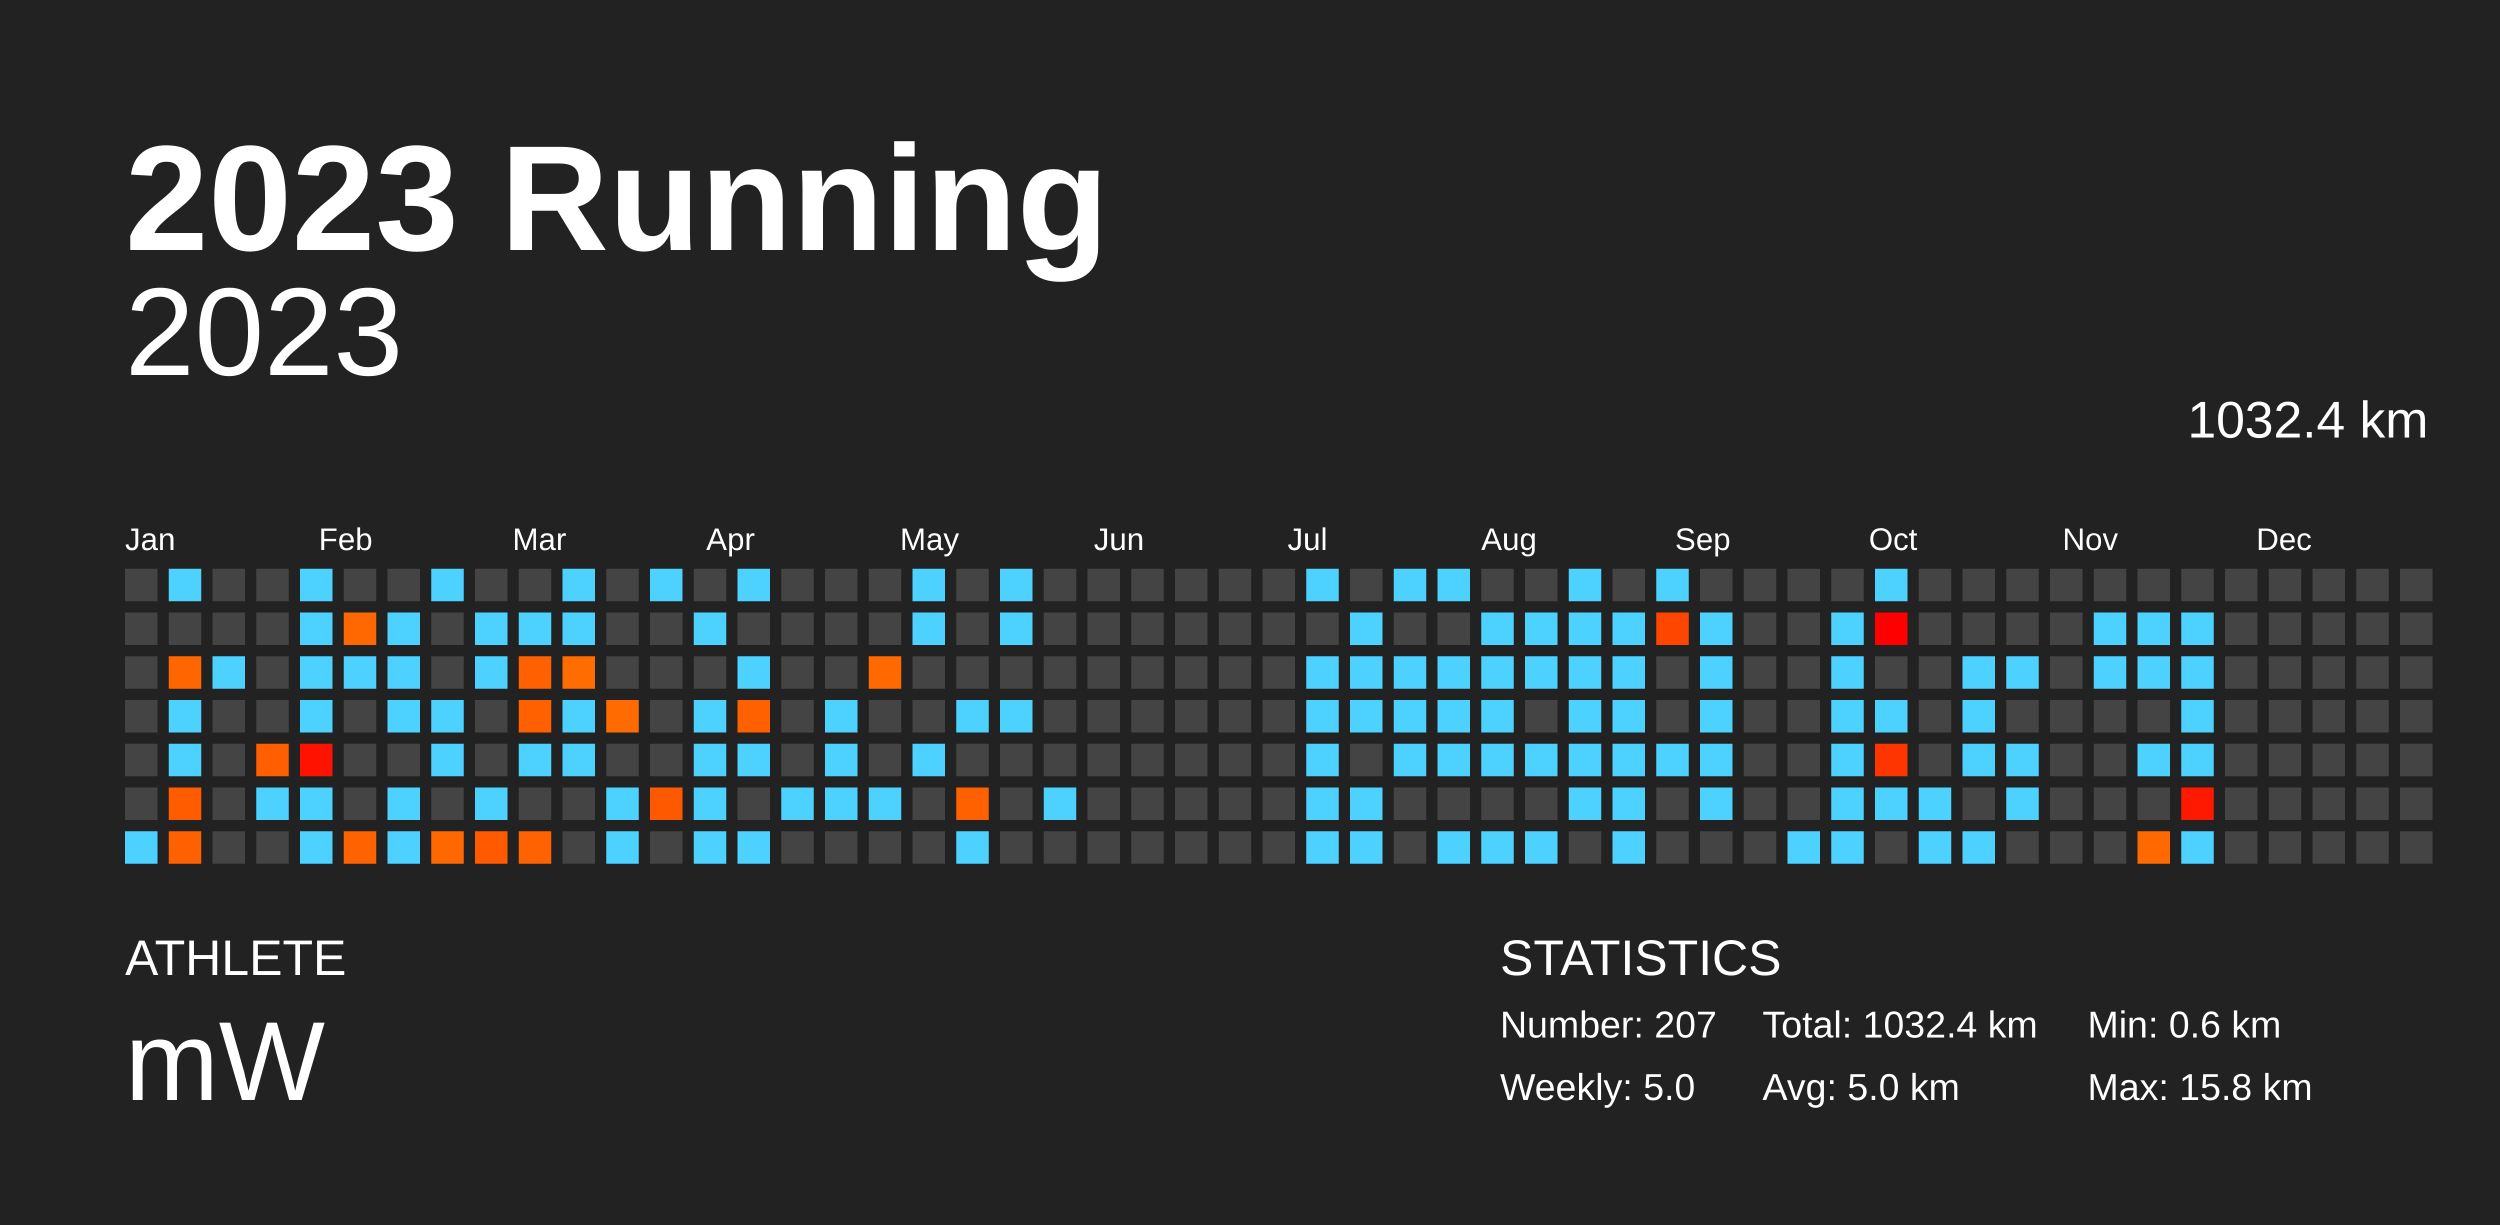
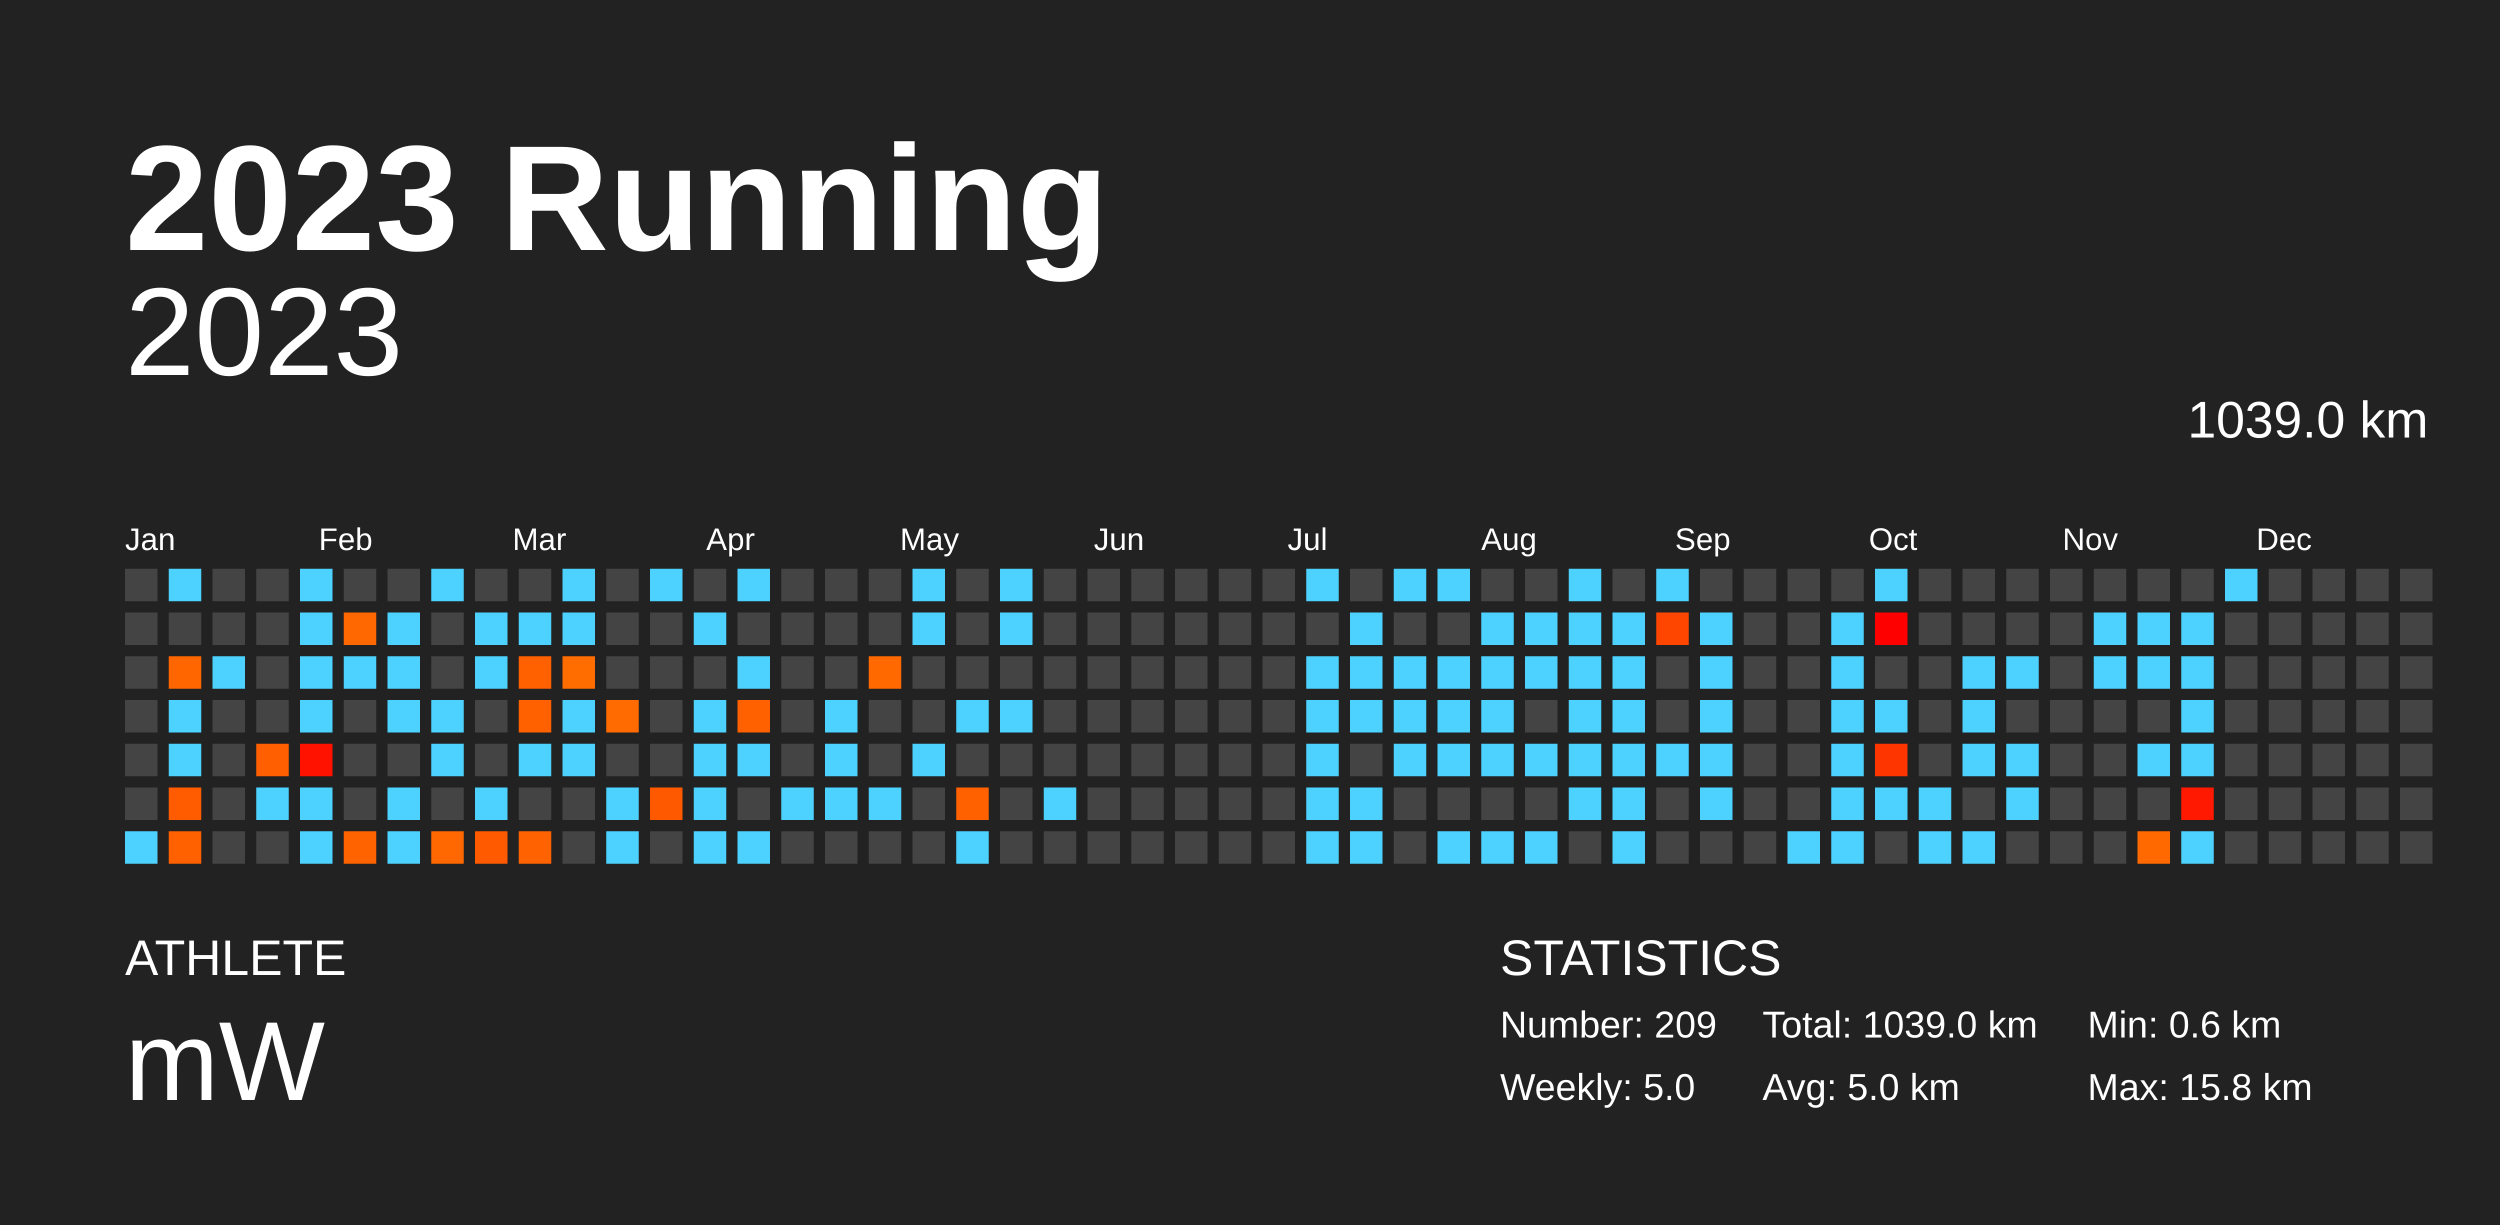
<svg xmlns="http://www.w3.org/2000/svg" baseProfile="full" height="98mm" version="1.1" viewBox="0,0,200,98" width="200mm">
  <defs />
  <rect fill="#222222" height="98" width="200" x="0" y="0" />
  <text fill="#FFFFFF" style="font-size:12px; font-family:Arial; font-weight:bold;" x="10" y="20">2023 Running</text>
  <text fill="#FFFFFF" style="font-size:4px; font-family:Arial" x="10" y="78">ATHLETE</text>
  <text fill="#FFFFFF" style="font-size:9px; font-family:Arial" x="10" y="88">mW</text>
  <text fill="#FFFFFF" style="font-size:4px; font-family:Arial" x="120" y="78">STATISTICS</text>
-   <text fill="#FFFFFF" style="font-size:3px; font-family:Arial" x="120" y="83">Number: 207</text>
+   <text fill="#FFFFFF" style="font-size:3px; font-family:Arial" x="120" y="83">Number: 209</text>
  <text fill="#FFFFFF" style="font-size:3px; font-family:Arial" x="120" y="88">Weekly: 5.0</text>
-   <text fill="#FFFFFF" style="font-size:3px; font-family:Arial" x="141" y="83">Total: 1032.4 km</text>
+   <text fill="#FFFFFF" style="font-size:3px; font-family:Arial" x="141" y="83">Total: 1039.0 km</text>
  <text fill="#FFFFFF" style="font-size:3px; font-family:Arial" x="141" y="88">Avg: 5.0 km</text>
  <text fill="#FFFFFF" style="font-size:3px; font-family:Arial" x="167" y="83">Min: 0.6 km</text>
  <text fill="#FFFFFF" style="font-size:3px; font-family:Arial" x="167" y="88">Max: 15.8 km</text>
  <text alignment-baseline="hanging" fill="#FFFFFF" style="font-size:10.0px; font-family:Arial;" x="10" y="30">2023</text>
-   <text alignment-baseline="hanging" fill="#FFFFFF" style="font-size:4.125px; font-family:Arial;" x="175" y="35">1032.4 km</text>
+   <text alignment-baseline="hanging" fill="#FFFFFF" style="font-size:4.125px; font-family:Arial;" x="175" y="35">1039.0 km</text>
  <text fill="#FFFFFF" style="font-size:2.5px; font-family:Arial" x="10.0" y="44">Jan</text>
  <text fill="#FFFFFF" style="font-size:2.5px; font-family:Arial" x="25.5" y="44">Feb</text>
  <text fill="#FFFFFF" style="font-size:2.5px; font-family:Arial" x="41.0" y="44">Mar</text>
  <text fill="#FFFFFF" style="font-size:2.5px; font-family:Arial" x="56.5" y="44">Apr</text>
  <text fill="#FFFFFF" style="font-size:2.5px; font-family:Arial" x="72.0" y="44">May</text>
  <text fill="#FFFFFF" style="font-size:2.5px; font-family:Arial" x="87.5" y="44">Jun</text>
  <text fill="#FFFFFF" style="font-size:2.5px; font-family:Arial" x="103.0" y="44">Jul</text>
  <text fill="#FFFFFF" style="font-size:2.5px; font-family:Arial" x="118.5" y="44">Aug</text>
  <text fill="#FFFFFF" style="font-size:2.5px; font-family:Arial" x="134.0" y="44">Sep</text>
  <text fill="#FFFFFF" style="font-size:2.5px; font-family:Arial" x="149.5" y="44">Oct</text>
  <text fill="#FFFFFF" style="font-size:2.5px; font-family:Arial" x="165.0" y="44">Nov</text>
  <text fill="#FFFFFF" style="font-size:2.5px; font-family:Arial" x="180.5" y="44">Dec</text>
  <rect fill="#444444" height="2.6" width="2.6" x="10.0" y="45.5" />
  <rect fill="#444444" height="2.6" width="2.6" x="10.0" y="49.0" />
  <rect fill="#444444" height="2.6" width="2.6" x="10.0" y="52.5" />
  <rect fill="#444444" height="2.6" width="2.6" x="10.0" y="56.0" />
  <rect fill="#444444" height="2.6" width="2.6" x="10.0" y="59.5" />
  <rect fill="#444444" height="2.6" width="2.6" x="10.0" y="63.0" />
  <rect fill="#4dd2ff" height="2.6" width="2.6" x="10.0" y="66.5" />
  <rect fill="#4dd2ff" height="2.6" width="2.6" x="13.5" y="45.5" />
  <rect fill="#444444" height="2.6" width="2.6" x="13.5" y="49.0" />
  <rect fill="#ff6600" height="2.6" width="2.6" x="13.5" y="52.5" />
  <rect fill="#4dd2ff" height="2.6" width="2.6" x="13.5" y="56.0" />
  <rect fill="#4dd2ff" height="2.6" width="2.6" x="13.5" y="59.5" />
  <rect fill="#ff5c00" height="2.6" width="2.6" x="13.5" y="63.0" />
  <rect fill="#ff6100" height="2.6" width="2.6" x="13.5" y="66.5" />
  <rect fill="#444444" height="2.6" width="2.6" x="17.0" y="45.5" />
  <rect fill="#444444" height="2.6" width="2.6" x="17.0" y="49.0" />
  <rect fill="#4dd2ff" height="2.6" width="2.6" x="17.0" y="52.5" />
  <rect fill="#444444" height="2.6" width="2.6" x="17.0" y="56.0" />
  <rect fill="#444444" height="2.6" width="2.6" x="17.0" y="59.5" />
  <rect fill="#444444" height="2.6" width="2.6" x="17.0" y="63.0" />
  <rect fill="#444444" height="2.6" width="2.6" x="17.0" y="66.5" />
  <rect fill="#444444" height="2.6" width="2.6" x="20.5" y="45.5" />
  <rect fill="#444444" height="2.6" width="2.6" x="20.5" y="49.0" />
  <rect fill="#444444" height="2.6" width="2.6" x="20.5" y="52.5" />
  <rect fill="#444444" height="2.6" width="2.6" x="20.5" y="56.0" />
  <rect fill="#ff5f00" height="2.6" width="2.6" x="20.5" y="59.5" />
  <rect fill="#4dd2ff" height="2.6" width="2.6" x="20.5" y="63.0" />
  <rect fill="#444444" height="2.6" width="2.6" x="20.5" y="66.5" />
  <rect fill="#4dd2ff" height="2.6" width="2.6" x="24.0" y="45.5" />
  <rect fill="#4dd2ff" height="2.6" width="2.6" x="24.0" y="49.0" />
  <rect fill="#4dd2ff" height="2.6" width="2.6" x="24.0" y="52.5" />
  <rect fill="#4dd2ff" height="2.6" width="2.6" x="24.0" y="56.0" />
  <rect fill="#ff1300" height="2.6" width="2.6" x="24.0" y="59.5" />
  <rect fill="#4dd2ff" height="2.6" width="2.6" x="24.0" y="63.0" />
  <rect fill="#4dd2ff" height="2.6" width="2.6" x="24.0" y="66.5" />
  <rect fill="#444444" height="2.6" width="2.6" x="27.5" y="45.5" />
  <rect fill="#ff6800" height="2.6" width="2.6" x="27.5" y="49.0" />
  <rect fill="#4dd2ff" height="2.6" width="2.6" x="27.5" y="52.5" />
  <rect fill="#444444" height="2.6" width="2.6" x="27.5" y="56.0" />
  <rect fill="#444444" height="2.6" width="2.6" x="27.5" y="59.5" />
  <rect fill="#444444" height="2.6" width="2.6" x="27.5" y="63.0" />
  <rect fill="#ff6300" height="2.6" width="2.6" x="27.5" y="66.5" />
  <rect fill="#444444" height="2.6" width="2.6" x="31.0" y="45.5" />
  <rect fill="#4dd2ff" height="2.6" width="2.6" x="31.0" y="49.0" />
  <rect fill="#4dd2ff" height="2.6" width="2.6" x="31.0" y="52.5" />
  <rect fill="#4dd2ff" height="2.6" width="2.6" x="31.0" y="56.0" />
  <rect fill="#444444" height="2.6" width="2.6" x="31.0" y="59.5" />
  <rect fill="#4dd2ff" height="2.6" width="2.6" x="31.0" y="63.0" />
  <rect fill="#4dd2ff" height="2.6" width="2.6" x="31.0" y="66.5" />
  <rect fill="#4dd2ff" height="2.6" width="2.6" x="34.5" y="45.5" />
  <rect fill="#444444" height="2.6" width="2.6" x="34.5" y="49.0" />
  <rect fill="#444444" height="2.6" width="2.6" x="34.5" y="52.5" />
  <rect fill="#4dd2ff" height="2.6" width="2.6" x="34.5" y="56.0" />
  <rect fill="#4dd2ff" height="2.6" width="2.6" x="34.5" y="59.5" />
  <rect fill="#444444" height="2.6" width="2.6" x="34.5" y="63.0" />
  <rect fill="#ff6700" height="2.6" width="2.6" x="34.5" y="66.5" />
  <rect fill="#444444" height="2.6" width="2.6" x="38.0" y="45.5" />
  <rect fill="#4dd2ff" height="2.6" width="2.6" x="38.0" y="49.0" />
  <rect fill="#4dd2ff" height="2.6" width="2.6" x="38.0" y="52.5" />
  <rect fill="#444444" height="2.6" width="2.6" x="38.0" y="56.0" />
  <rect fill="#444444" height="2.6" width="2.6" x="38.0" y="59.5" />
  <rect fill="#4dd2ff" height="2.6" width="2.6" x="38.0" y="63.0" />
  <rect fill="#ff5a00" height="2.6" width="2.6" x="38.0" y="66.5" />
  <rect fill="#444444" height="2.6" width="2.6" x="41.5" y="45.5" />
  <rect fill="#4dd2ff" height="2.6" width="2.6" x="41.5" y="49.0" />
  <rect fill="#ff6000" height="2.6" width="2.6" x="41.5" y="52.5" />
  <rect fill="#ff6100" height="2.6" width="2.6" x="41.5" y="56.0" />
  <rect fill="#4dd2ff" height="2.6" width="2.6" x="41.5" y="59.5" />
  <rect fill="#444444" height="2.6" width="2.6" x="41.5" y="63.0" />
  <rect fill="#ff6200" height="2.6" width="2.6" x="41.5" y="66.5" />
  <rect fill="#4dd2ff" height="2.6" width="2.6" x="45.0" y="45.5" />
  <rect fill="#4dd2ff" height="2.6" width="2.6" x="45.0" y="49.0" />
  <rect fill="#ff6c00" height="2.6" width="2.6" x="45.0" y="52.5" />
  <rect fill="#4dd2ff" height="2.6" width="2.6" x="45.0" y="56.0" />
  <rect fill="#4dd2ff" height="2.6" width="2.6" x="45.0" y="59.5" />
  <rect fill="#444444" height="2.6" width="2.6" x="45.0" y="63.0" />
  <rect fill="#444444" height="2.6" width="2.6" x="45.0" y="66.5" />
  <rect fill="#444444" height="2.6" width="2.6" x="48.5" y="45.5" />
  <rect fill="#444444" height="2.6" width="2.6" x="48.5" y="49.0" />
  <rect fill="#444444" height="2.6" width="2.6" x="48.5" y="52.5" />
  <rect fill="#ff6b00" height="2.6" width="2.6" x="48.5" y="56.0" />
  <rect fill="#444444" height="2.6" width="2.6" x="48.5" y="59.5" />
  <rect fill="#4dd2ff" height="2.6" width="2.6" x="48.5" y="63.0" />
  <rect fill="#4dd2ff" height="2.6" width="2.6" x="48.5" y="66.5" />
  <rect fill="#4dd2ff" height="2.6" width="2.6" x="52.0" y="45.5" />
  <rect fill="#444444" height="2.6" width="2.6" x="52.0" y="49.0" />
  <rect fill="#444444" height="2.6" width="2.6" x="52.0" y="52.5" />
  <rect fill="#444444" height="2.6" width="2.6" x="52.0" y="56.0" />
  <rect fill="#444444" height="2.6" width="2.6" x="52.0" y="59.5" />
  <rect fill="#ff5900" height="2.6" width="2.6" x="52.0" y="63.0" />
  <rect fill="#444444" height="2.6" width="2.6" x="52.0" y="66.5" />
  <rect fill="#444444" height="2.6" width="2.6" x="55.5" y="45.5" />
  <rect fill="#4dd2ff" height="2.6" width="2.6" x="55.5" y="49.0" />
  <rect fill="#444444" height="2.6" width="2.6" x="55.5" y="52.5" />
  <rect fill="#4dd2ff" height="2.6" width="2.6" x="55.5" y="56.0" />
  <rect fill="#4dd2ff" height="2.6" width="2.6" x="55.5" y="59.5" />
  <rect fill="#4dd2ff" height="2.6" width="2.6" x="55.5" y="63.0" />
  <rect fill="#4dd2ff" height="2.6" width="2.6" x="55.5" y="66.5" />
  <rect fill="#4dd2ff" height="2.6" width="2.6" x="59.0" y="45.5" />
  <rect fill="#444444" height="2.6" width="2.6" x="59.0" y="49.0" />
  <rect fill="#4dd2ff" height="2.6" width="2.6" x="59.0" y="52.5" />
  <rect fill="#ff6000" height="2.6" width="2.6" x="59.0" y="56.0" />
  <rect fill="#4dd2ff" height="2.6" width="2.6" x="59.0" y="59.5" />
  <rect fill="#444444" height="2.6" width="2.6" x="59.0" y="63.0" />
  <rect fill="#4dd2ff" height="2.6" width="2.6" x="59.0" y="66.5" />
  <rect fill="#444444" height="2.6" width="2.6" x="62.5" y="45.5" />
  <rect fill="#444444" height="2.6" width="2.6" x="62.5" y="49.0" />
  <rect fill="#444444" height="2.6" width="2.6" x="62.5" y="52.5" />
  <rect fill="#444444" height="2.6" width="2.6" x="62.5" y="56.0" />
  <rect fill="#444444" height="2.6" width="2.6" x="62.5" y="59.5" />
  <rect fill="#4dd2ff" height="2.6" width="2.6" x="62.5" y="63.0" />
  <rect fill="#444444" height="2.6" width="2.6" x="62.5" y="66.5" />
  <rect fill="#444444" height="2.6" width="2.6" x="66.0" y="45.5" />
  <rect fill="#444444" height="2.6" width="2.6" x="66.0" y="49.0" />
  <rect fill="#444444" height="2.6" width="2.6" x="66.0" y="52.5" />
  <rect fill="#4dd2ff" height="2.6" width="2.6" x="66.0" y="56.0" />
  <rect fill="#4dd2ff" height="2.6" width="2.6" x="66.0" y="59.5" />
  <rect fill="#4dd2ff" height="2.6" width="2.6" x="66.0" y="63.0" />
  <rect fill="#444444" height="2.6" width="2.6" x="66.0" y="66.5" />
  <rect fill="#444444" height="2.6" width="2.6" x="69.5" y="45.5" />
  <rect fill="#444444" height="2.6" width="2.6" x="69.5" y="49.0" />
  <rect fill="#ff6900" height="2.6" width="2.6" x="69.5" y="52.5" />
  <rect fill="#444444" height="2.6" width="2.6" x="69.5" y="56.0" />
  <rect fill="#444444" height="2.6" width="2.6" x="69.5" y="59.5" />
  <rect fill="#4dd2ff" height="2.6" width="2.6" x="69.5" y="63.0" />
  <rect fill="#444444" height="2.6" width="2.6" x="69.5" y="66.5" />
  <rect fill="#4dd2ff" height="2.6" width="2.6" x="73.0" y="45.5" />
  <rect fill="#4dd2ff" height="2.6" width="2.6" x="73.0" y="49.0" />
  <rect fill="#444444" height="2.6" width="2.6" x="73.0" y="52.5" />
  <rect fill="#444444" height="2.6" width="2.6" x="73.0" y="56.0" />
  <rect fill="#4dd2ff" height="2.6" width="2.6" x="73.0" y="59.5" />
  <rect fill="#444444" height="2.6" width="2.6" x="73.0" y="63.0" />
  <rect fill="#444444" height="2.6" width="2.6" x="73.0" y="66.5" />
  <rect fill="#444444" height="2.6" width="2.6" x="76.5" y="45.5" />
  <rect fill="#444444" height="2.6" width="2.6" x="76.5" y="49.0" />
  <rect fill="#444444" height="2.6" width="2.6" x="76.5" y="52.5" />
  <rect fill="#4dd2ff" height="2.6" width="2.6" x="76.5" y="56.0" />
  <rect fill="#444444" height="2.6" width="2.6" x="76.5" y="59.5" />
  <rect fill="#ff6100" height="2.6" width="2.6" x="76.5" y="63.0" />
  <rect fill="#4dd2ff" height="2.6" width="2.6" x="76.5" y="66.5" />
  <rect fill="#4dd2ff" height="2.6" width="2.6" x="80.0" y="45.5" />
  <rect fill="#4dd2ff" height="2.6" width="2.6" x="80.0" y="49.0" />
  <rect fill="#444444" height="2.6" width="2.6" x="80.0" y="52.5" />
  <rect fill="#4dd2ff" height="2.6" width="2.6" x="80.0" y="56.0" />
  <rect fill="#444444" height="2.6" width="2.6" x="80.0" y="59.5" />
  <rect fill="#444444" height="2.6" width="2.6" x="80.0" y="63.0" />
  <rect fill="#444444" height="2.6" width="2.6" x="80.0" y="66.5" />
  <rect fill="#444444" height="2.6" width="2.6" x="83.5" y="45.5" />
  <rect fill="#444444" height="2.6" width="2.6" x="83.5" y="49.0" />
  <rect fill="#444444" height="2.6" width="2.6" x="83.5" y="52.5" />
  <rect fill="#444444" height="2.6" width="2.6" x="83.5" y="56.0" />
  <rect fill="#444444" height="2.6" width="2.6" x="83.5" y="59.5" />
  <rect fill="#4dd2ff" height="2.6" width="2.6" x="83.5" y="63.0" />
  <rect fill="#444444" height="2.6" width="2.6" x="83.5" y="66.5" />
  <rect fill="#444444" height="2.6" width="2.6" x="87.0" y="45.5" />
  <rect fill="#444444" height="2.6" width="2.6" x="87.0" y="49.0" />
  <rect fill="#444444" height="2.6" width="2.6" x="87.0" y="52.5" />
  <rect fill="#444444" height="2.6" width="2.6" x="87.0" y="56.0" />
  <rect fill="#444444" height="2.6" width="2.6" x="87.0" y="59.5" />
  <rect fill="#444444" height="2.6" width="2.6" x="87.0" y="63.0" />
  <rect fill="#444444" height="2.6" width="2.6" x="87.0" y="66.5" />
  <rect fill="#444444" height="2.6" width="2.6" x="90.5" y="45.5" />
  <rect fill="#444444" height="2.6" width="2.6" x="90.5" y="49.0" />
  <rect fill="#444444" height="2.6" width="2.6" x="90.5" y="52.5" />
  <rect fill="#444444" height="2.6" width="2.6" x="90.5" y="56.0" />
  <rect fill="#444444" height="2.6" width="2.6" x="90.5" y="59.5" />
  <rect fill="#444444" height="2.6" width="2.6" x="90.5" y="63.0" />
  <rect fill="#444444" height="2.6" width="2.6" x="90.5" y="66.5" />
  <rect fill="#444444" height="2.6" width="2.6" x="94.0" y="45.5" />
  <rect fill="#444444" height="2.6" width="2.6" x="94.0" y="49.0" />
  <rect fill="#444444" height="2.6" width="2.6" x="94.0" y="52.5" />
  <rect fill="#444444" height="2.6" width="2.6" x="94.0" y="56.0" />
  <rect fill="#444444" height="2.6" width="2.6" x="94.0" y="59.5" />
  <rect fill="#444444" height="2.6" width="2.6" x="94.0" y="63.0" />
  <rect fill="#444444" height="2.6" width="2.6" x="94.0" y="66.5" />
  <rect fill="#444444" height="2.6" width="2.6" x="97.5" y="45.5" />
  <rect fill="#444444" height="2.6" width="2.6" x="97.5" y="49.0" />
  <rect fill="#444444" height="2.6" width="2.6" x="97.5" y="52.5" />
  <rect fill="#444444" height="2.6" width="2.6" x="97.5" y="56.0" />
  <rect fill="#444444" height="2.6" width="2.6" x="97.5" y="59.5" />
  <rect fill="#444444" height="2.6" width="2.6" x="97.5" y="63.0" />
  <rect fill="#444444" height="2.6" width="2.6" x="97.5" y="66.5" />
  <rect fill="#444444" height="2.6" width="2.6" x="101.0" y="45.5" />
  <rect fill="#444444" height="2.6" width="2.6" x="101.0" y="49.0" />
  <rect fill="#444444" height="2.6" width="2.6" x="101.0" y="52.5" />
  <rect fill="#444444" height="2.6" width="2.6" x="101.0" y="56.0" />
  <rect fill="#444444" height="2.6" width="2.6" x="101.0" y="59.5" />
  <rect fill="#444444" height="2.6" width="2.6" x="101.0" y="63.0" />
  <rect fill="#444444" height="2.6" width="2.6" x="101.0" y="66.5" />
  <rect fill="#4dd2ff" height="2.6" width="2.6" x="104.5" y="45.5" />
  <rect fill="#444444" height="2.6" width="2.6" x="104.5" y="49.0" />
  <rect fill="#4dd2ff" height="2.6" width="2.6" x="104.5" y="52.5" />
  <rect fill="#4dd2ff" height="2.6" width="2.6" x="104.5" y="56.0" />
  <rect fill="#4dd2ff" height="2.6" width="2.6" x="104.5" y="59.5" />
  <rect fill="#4dd2ff" height="2.6" width="2.6" x="104.5" y="63.0" />
  <rect fill="#4dd2ff" height="2.6" width="2.6" x="104.5" y="66.5" />
  <rect fill="#444444" height="2.6" width="2.6" x="108.0" y="45.5" />
  <rect fill="#4dd2ff" height="2.6" width="2.6" x="108.0" y="49.0" />
  <rect fill="#4dd2ff" height="2.6" width="2.6" x="108.0" y="52.5" />
  <rect fill="#4dd2ff" height="2.6" width="2.6" x="108.0" y="56.0" />
  <rect fill="#444444" height="2.6" width="2.6" x="108.0" y="59.5" />
  <rect fill="#4dd2ff" height="2.6" width="2.6" x="108.0" y="63.0" />
  <rect fill="#4dd2ff" height="2.6" width="2.6" x="108.0" y="66.5" />
  <rect fill="#4dd2ff" height="2.6" width="2.6" x="111.5" y="45.5" />
  <rect fill="#444444" height="2.6" width="2.6" x="111.5" y="49.0" />
  <rect fill="#4dd2ff" height="2.6" width="2.6" x="111.5" y="52.5" />
  <rect fill="#4dd2ff" height="2.6" width="2.6" x="111.5" y="56.0" />
  <rect fill="#4dd2ff" height="2.6" width="2.6" x="111.5" y="59.5" />
  <rect fill="#444444" height="2.6" width="2.6" x="111.5" y="63.0" />
  <rect fill="#444444" height="2.6" width="2.6" x="111.5" y="66.5" />
  <rect fill="#4dd2ff" height="2.6" width="2.6" x="115.0" y="45.5" />
  <rect fill="#444444" height="2.6" width="2.6" x="115.0" y="49.0" />
  <rect fill="#4dd2ff" height="2.6" width="2.6" x="115.0" y="52.5" />
  <rect fill="#4dd2ff" height="2.6" width="2.6" x="115.0" y="56.0" />
  <rect fill="#4dd2ff" height="2.6" width="2.6" x="115.0" y="59.5" />
  <rect fill="#444444" height="2.6" width="2.6" x="115.0" y="63.0" />
  <rect fill="#4dd2ff" height="2.6" width="2.6" x="115.0" y="66.5" />
  <rect fill="#444444" height="2.6" width="2.6" x="118.5" y="45.5" />
  <rect fill="#4dd2ff" height="2.6" width="2.6" x="118.5" y="49.0" />
  <rect fill="#4dd2ff" height="2.6" width="2.6" x="118.5" y="52.5" />
  <rect fill="#4dd2ff" height="2.6" width="2.6" x="118.5" y="56.0" />
  <rect fill="#4dd2ff" height="2.6" width="2.6" x="118.5" y="59.5" />
  <rect fill="#444444" height="2.6" width="2.6" x="118.5" y="63.0" />
  <rect fill="#4dd2ff" height="2.6" width="2.6" x="118.5" y="66.5" />
  <rect fill="#444444" height="2.6" width="2.6" x="122.0" y="45.5" />
  <rect fill="#4dd2ff" height="2.6" width="2.6" x="122.0" y="49.0" />
  <rect fill="#4dd2ff" height="2.6" width="2.6" x="122.0" y="52.5" />
  <rect fill="#444444" height="2.6" width="2.6" x="122.0" y="56.0" />
  <rect fill="#4dd2ff" height="2.6" width="2.6" x="122.0" y="59.5" />
  <rect fill="#444444" height="2.6" width="2.6" x="122.0" y="63.0" />
  <rect fill="#4dd2ff" height="2.6" width="2.6" x="122.0" y="66.5" />
  <rect fill="#4dd2ff" height="2.6" width="2.6" x="125.5" y="45.5" />
  <rect fill="#4dd2ff" height="2.6" width="2.6" x="125.5" y="49.0" />
  <rect fill="#4dd2ff" height="2.6" width="2.6" x="125.5" y="52.5" />
  <rect fill="#4dd2ff" height="2.6" width="2.6" x="125.5" y="56.0" />
  <rect fill="#4dd2ff" height="2.6" width="2.6" x="125.5" y="59.5" />
  <rect fill="#4dd2ff" height="2.6" width="2.6" x="125.5" y="63.0" />
  <rect fill="#444444" height="2.6" width="2.6" x="125.5" y="66.5" />
  <rect fill="#444444" height="2.6" width="2.6" x="129.0" y="45.5" />
  <rect fill="#4dd2ff" height="2.6" width="2.6" x="129.0" y="49.0" />
  <rect fill="#4dd2ff" height="2.6" width="2.6" x="129.0" y="52.5" />
  <rect fill="#4dd2ff" height="2.6" width="2.6" x="129.0" y="56.0" />
  <rect fill="#4dd2ff" height="2.6" width="2.6" x="129.0" y="59.5" />
  <rect fill="#4dd2ff" height="2.6" width="2.6" x="129.0" y="63.0" />
  <rect fill="#4dd2ff" height="2.6" width="2.6" x="129.0" y="66.5" />
  <rect fill="#4dd2ff" height="2.6" width="2.6" x="132.5" y="45.5" />
  <rect fill="#ff4600" height="2.6" width="2.6" x="132.5" y="49.0" />
  <rect fill="#444444" height="2.6" width="2.6" x="132.5" y="52.5" />
  <rect fill="#444444" height="2.6" width="2.6" x="132.5" y="56.0" />
  <rect fill="#4dd2ff" height="2.6" width="2.6" x="132.5" y="59.5" />
  <rect fill="#444444" height="2.6" width="2.6" x="132.5" y="63.0" />
  <rect fill="#444444" height="2.6" width="2.6" x="132.5" y="66.5" />
  <rect fill="#444444" height="2.6" width="2.6" x="136.0" y="45.5" />
  <rect fill="#4dd2ff" height="2.6" width="2.6" x="136.0" y="49.0" />
  <rect fill="#4dd2ff" height="2.6" width="2.6" x="136.0" y="52.5" />
  <rect fill="#4dd2ff" height="2.6" width="2.6" x="136.0" y="56.0" />
  <rect fill="#4dd2ff" height="2.6" width="2.6" x="136.0" y="59.5" />
  <rect fill="#4dd2ff" height="2.6" width="2.6" x="136.0" y="63.0" />
  <rect fill="#444444" height="2.6" width="2.6" x="136.0" y="66.5" />
  <rect fill="#444444" height="2.6" width="2.6" x="139.5" y="45.5" />
  <rect fill="#444444" height="2.6" width="2.6" x="139.5" y="49.0" />
  <rect fill="#444444" height="2.6" width="2.6" x="139.5" y="52.5" />
  <rect fill="#444444" height="2.6" width="2.6" x="139.5" y="56.0" />
  <rect fill="#444444" height="2.6" width="2.6" x="139.5" y="59.5" />
  <rect fill="#444444" height="2.6" width="2.6" x="139.5" y="63.0" />
  <rect fill="#444444" height="2.6" width="2.6" x="139.5" y="66.5" />
  <rect fill="#444444" height="2.6" width="2.6" x="143.0" y="45.5" />
  <rect fill="#444444" height="2.6" width="2.6" x="143.0" y="49.0" />
  <rect fill="#444444" height="2.6" width="2.6" x="143.0" y="52.5" />
  <rect fill="#444444" height="2.6" width="2.6" x="143.0" y="56.0" />
  <rect fill="#444444" height="2.6" width="2.6" x="143.0" y="59.5" />
  <rect fill="#444444" height="2.6" width="2.6" x="143.0" y="63.0" />
  <rect fill="#4dd2ff" height="2.6" width="2.6" x="143.0" y="66.5" />
  <rect fill="#444444" height="2.6" width="2.6" x="146.5" y="45.5" />
  <rect fill="#4dd2ff" height="2.6" width="2.6" x="146.5" y="49.0" />
  <rect fill="#4dd2ff" height="2.6" width="2.6" x="146.5" y="52.5" />
  <rect fill="#4dd2ff" height="2.6" width="2.6" x="146.5" y="56.0" />
  <rect fill="#4dd2ff" height="2.6" width="2.6" x="146.5" y="59.5" />
  <rect fill="#4dd2ff" height="2.6" width="2.6" x="146.5" y="63.0" />
  <rect fill="#4dd2ff" height="2.6" width="2.6" x="146.5" y="66.5" />
  <rect fill="#4dd2ff" height="2.6" width="2.6" x="150.0" y="45.5" />
  <rect fill="#ff0000" height="2.6" width="2.6" x="150.0" y="49.0" />
  <rect fill="#444444" height="2.6" width="2.6" x="150.0" y="52.5" />
  <rect fill="#4dd2ff" height="2.6" width="2.6" x="150.0" y="56.0" />
  <rect fill="#ff3500" height="2.6" width="2.6" x="150.0" y="59.5" />
  <rect fill="#4dd2ff" height="2.6" width="2.6" x="150.0" y="63.0" />
  <rect fill="#444444" height="2.6" width="2.6" x="150.0" y="66.5" />
  <rect fill="#444444" height="2.6" width="2.6" x="153.5" y="45.5" />
  <rect fill="#444444" height="2.6" width="2.6" x="153.5" y="49.0" />
  <rect fill="#444444" height="2.6" width="2.6" x="153.5" y="52.5" />
  <rect fill="#444444" height="2.6" width="2.6" x="153.5" y="56.0" />
  <rect fill="#444444" height="2.6" width="2.6" x="153.5" y="59.5" />
  <rect fill="#4dd2ff" height="2.6" width="2.6" x="153.5" y="63.0" />
  <rect fill="#4dd2ff" height="2.6" width="2.6" x="153.5" y="66.5" />
  <rect fill="#444444" height="2.6" width="2.6" x="157.0" y="45.5" />
  <rect fill="#444444" height="2.6" width="2.6" x="157.0" y="49.0" />
  <rect fill="#4dd2ff" height="2.6" width="2.6" x="157.0" y="52.5" />
  <rect fill="#4dd2ff" height="2.6" width="2.6" x="157.0" y="56.0" />
  <rect fill="#4dd2ff" height="2.6" width="2.6" x="157.0" y="59.5" />
  <rect fill="#444444" height="2.6" width="2.6" x="157.0" y="63.0" />
  <rect fill="#4dd2ff" height="2.6" width="2.6" x="157.0" y="66.5" />
  <rect fill="#444444" height="2.6" width="2.6" x="160.5" y="45.5" />
  <rect fill="#444444" height="2.6" width="2.6" x="160.5" y="49.0" />
  <rect fill="#4dd2ff" height="2.6" width="2.6" x="160.5" y="52.5" />
  <rect fill="#444444" height="2.6" width="2.6" x="160.5" y="56.0" />
  <rect fill="#4dd2ff" height="2.6" width="2.6" x="160.5" y="59.5" />
  <rect fill="#4dd2ff" height="2.6" width="2.6" x="160.5" y="63.0" />
  <rect fill="#444444" height="2.6" width="2.6" x="160.5" y="66.5" />
  <rect fill="#444444" height="2.6" width="2.6" x="164.0" y="45.5" />
  <rect fill="#444444" height="2.6" width="2.6" x="164.0" y="49.0" />
  <rect fill="#444444" height="2.6" width="2.6" x="164.0" y="52.5" />
  <rect fill="#444444" height="2.6" width="2.6" x="164.0" y="56.0" />
  <rect fill="#444444" height="2.6" width="2.6" x="164.0" y="59.5" />
  <rect fill="#444444" height="2.6" width="2.6" x="164.0" y="63.0" />
  <rect fill="#444444" height="2.6" width="2.6" x="164.0" y="66.5" />
  <rect fill="#444444" height="2.6" width="2.6" x="167.5" y="45.5" />
  <rect fill="#4dd2ff" height="2.6" width="2.6" x="167.5" y="49.0" />
  <rect fill="#4dd2ff" height="2.6" width="2.6" x="167.5" y="52.5" />
  <rect fill="#444444" height="2.6" width="2.6" x="167.5" y="56.0" />
  <rect fill="#444444" height="2.6" width="2.6" x="167.5" y="59.5" />
  <rect fill="#444444" height="2.6" width="2.6" x="167.5" y="63.0" />
  <rect fill="#444444" height="2.6" width="2.6" x="167.5" y="66.5" />
  <rect fill="#444444" height="2.6" width="2.6" x="171.0" y="45.5" />
  <rect fill="#4dd2ff" height="2.6" width="2.6" x="171.0" y="49.0" />
  <rect fill="#4dd2ff" height="2.6" width="2.6" x="171.0" y="52.5" />
  <rect fill="#444444" height="2.6" width="2.6" x="171.0" y="56.0" />
  <rect fill="#4dd2ff" height="2.6" width="2.6" x="171.0" y="59.5" />
  <rect fill="#444444" height="2.6" width="2.6" x="171.0" y="63.0" />
  <rect fill="#ff6900" height="2.6" width="2.6" x="171.0" y="66.5" />
  <rect fill="#444444" height="2.6" width="2.6" x="174.5" y="45.5" />
  <rect fill="#4dd2ff" height="2.6" width="2.6" x="174.5" y="49.0" />
  <rect fill="#4dd2ff" height="2.6" width="2.6" x="174.5" y="52.5" />
  <rect fill="#4dd2ff" height="2.6" width="2.6" x="174.5" y="56.0" />
  <rect fill="#4dd2ff" height="2.6" width="2.6" x="174.5" y="59.5" />
  <rect fill="#ff1900" height="2.6" width="2.6" x="174.5" y="63.0" />
  <rect fill="#4dd2ff" height="2.6" width="2.6" x="174.5" y="66.5" />
-   <rect fill="#444444" height="2.6" width="2.6" x="178.0" y="45.5" />
+   <rect fill="#4dd2ff" height="2.6" width="2.6" x="178.0" y="45.5" />
  <rect fill="#444444" height="2.6" width="2.6" x="178.0" y="49.0" />
  <rect fill="#444444" height="2.6" width="2.6" x="178.0" y="52.5" />
  <rect fill="#444444" height="2.6" width="2.6" x="178.0" y="56.0" />
  <rect fill="#444444" height="2.6" width="2.6" x="178.0" y="59.5" />
  <rect fill="#444444" height="2.6" width="2.6" x="178.0" y="63.0" />
  <rect fill="#444444" height="2.6" width="2.6" x="178.0" y="66.5" />
  <rect fill="#444444" height="2.6" width="2.6" x="181.5" y="45.5" />
  <rect fill="#444444" height="2.6" width="2.6" x="181.5" y="49.0" />
  <rect fill="#444444" height="2.6" width="2.6" x="181.5" y="52.5" />
  <rect fill="#444444" height="2.6" width="2.6" x="181.5" y="56.0" />
  <rect fill="#444444" height="2.6" width="2.6" x="181.5" y="59.5" />
  <rect fill="#444444" height="2.6" width="2.6" x="181.5" y="63.0" />
  <rect fill="#444444" height="2.6" width="2.6" x="181.5" y="66.5" />
  <rect fill="#444444" height="2.6" width="2.6" x="185.0" y="45.5" />
  <rect fill="#444444" height="2.6" width="2.6" x="185.0" y="49.0" />
  <rect fill="#444444" height="2.6" width="2.6" x="185.0" y="52.5" />
  <rect fill="#444444" height="2.6" width="2.6" x="185.0" y="56.0" />
  <rect fill="#444444" height="2.6" width="2.6" x="185.0" y="59.5" />
  <rect fill="#444444" height="2.6" width="2.6" x="185.0" y="63.0" />
  <rect fill="#444444" height="2.6" width="2.6" x="185.0" y="66.5" />
  <rect fill="#444444" height="2.6" width="2.6" x="188.5" y="45.5" />
  <rect fill="#444444" height="2.6" width="2.6" x="188.5" y="49.0" />
  <rect fill="#444444" height="2.6" width="2.6" x="188.5" y="52.5" />
  <rect fill="#444444" height="2.6" width="2.6" x="188.5" y="56.0" />
  <rect fill="#444444" height="2.6" width="2.6" x="188.5" y="59.5" />
  <rect fill="#444444" height="2.6" width="2.6" x="188.5" y="63.0" />
  <rect fill="#444444" height="2.6" width="2.6" x="188.5" y="66.5" />
  <rect fill="#444444" height="2.6" width="2.6" x="192.0" y="45.5" />
  <rect fill="#444444" height="2.6" width="2.6" x="192.0" y="49.0" />
  <rect fill="#444444" height="2.6" width="2.6" x="192.0" y="52.5" />
  <rect fill="#444444" height="2.6" width="2.6" x="192.0" y="56.0" />
  <rect fill="#444444" height="2.6" width="2.6" x="192.0" y="59.5" />
  <rect fill="#444444" height="2.6" width="2.6" x="192.0" y="63.0" />
  <rect fill="#444444" height="2.6" width="2.6" x="192.0" y="66.5" />
</svg>
